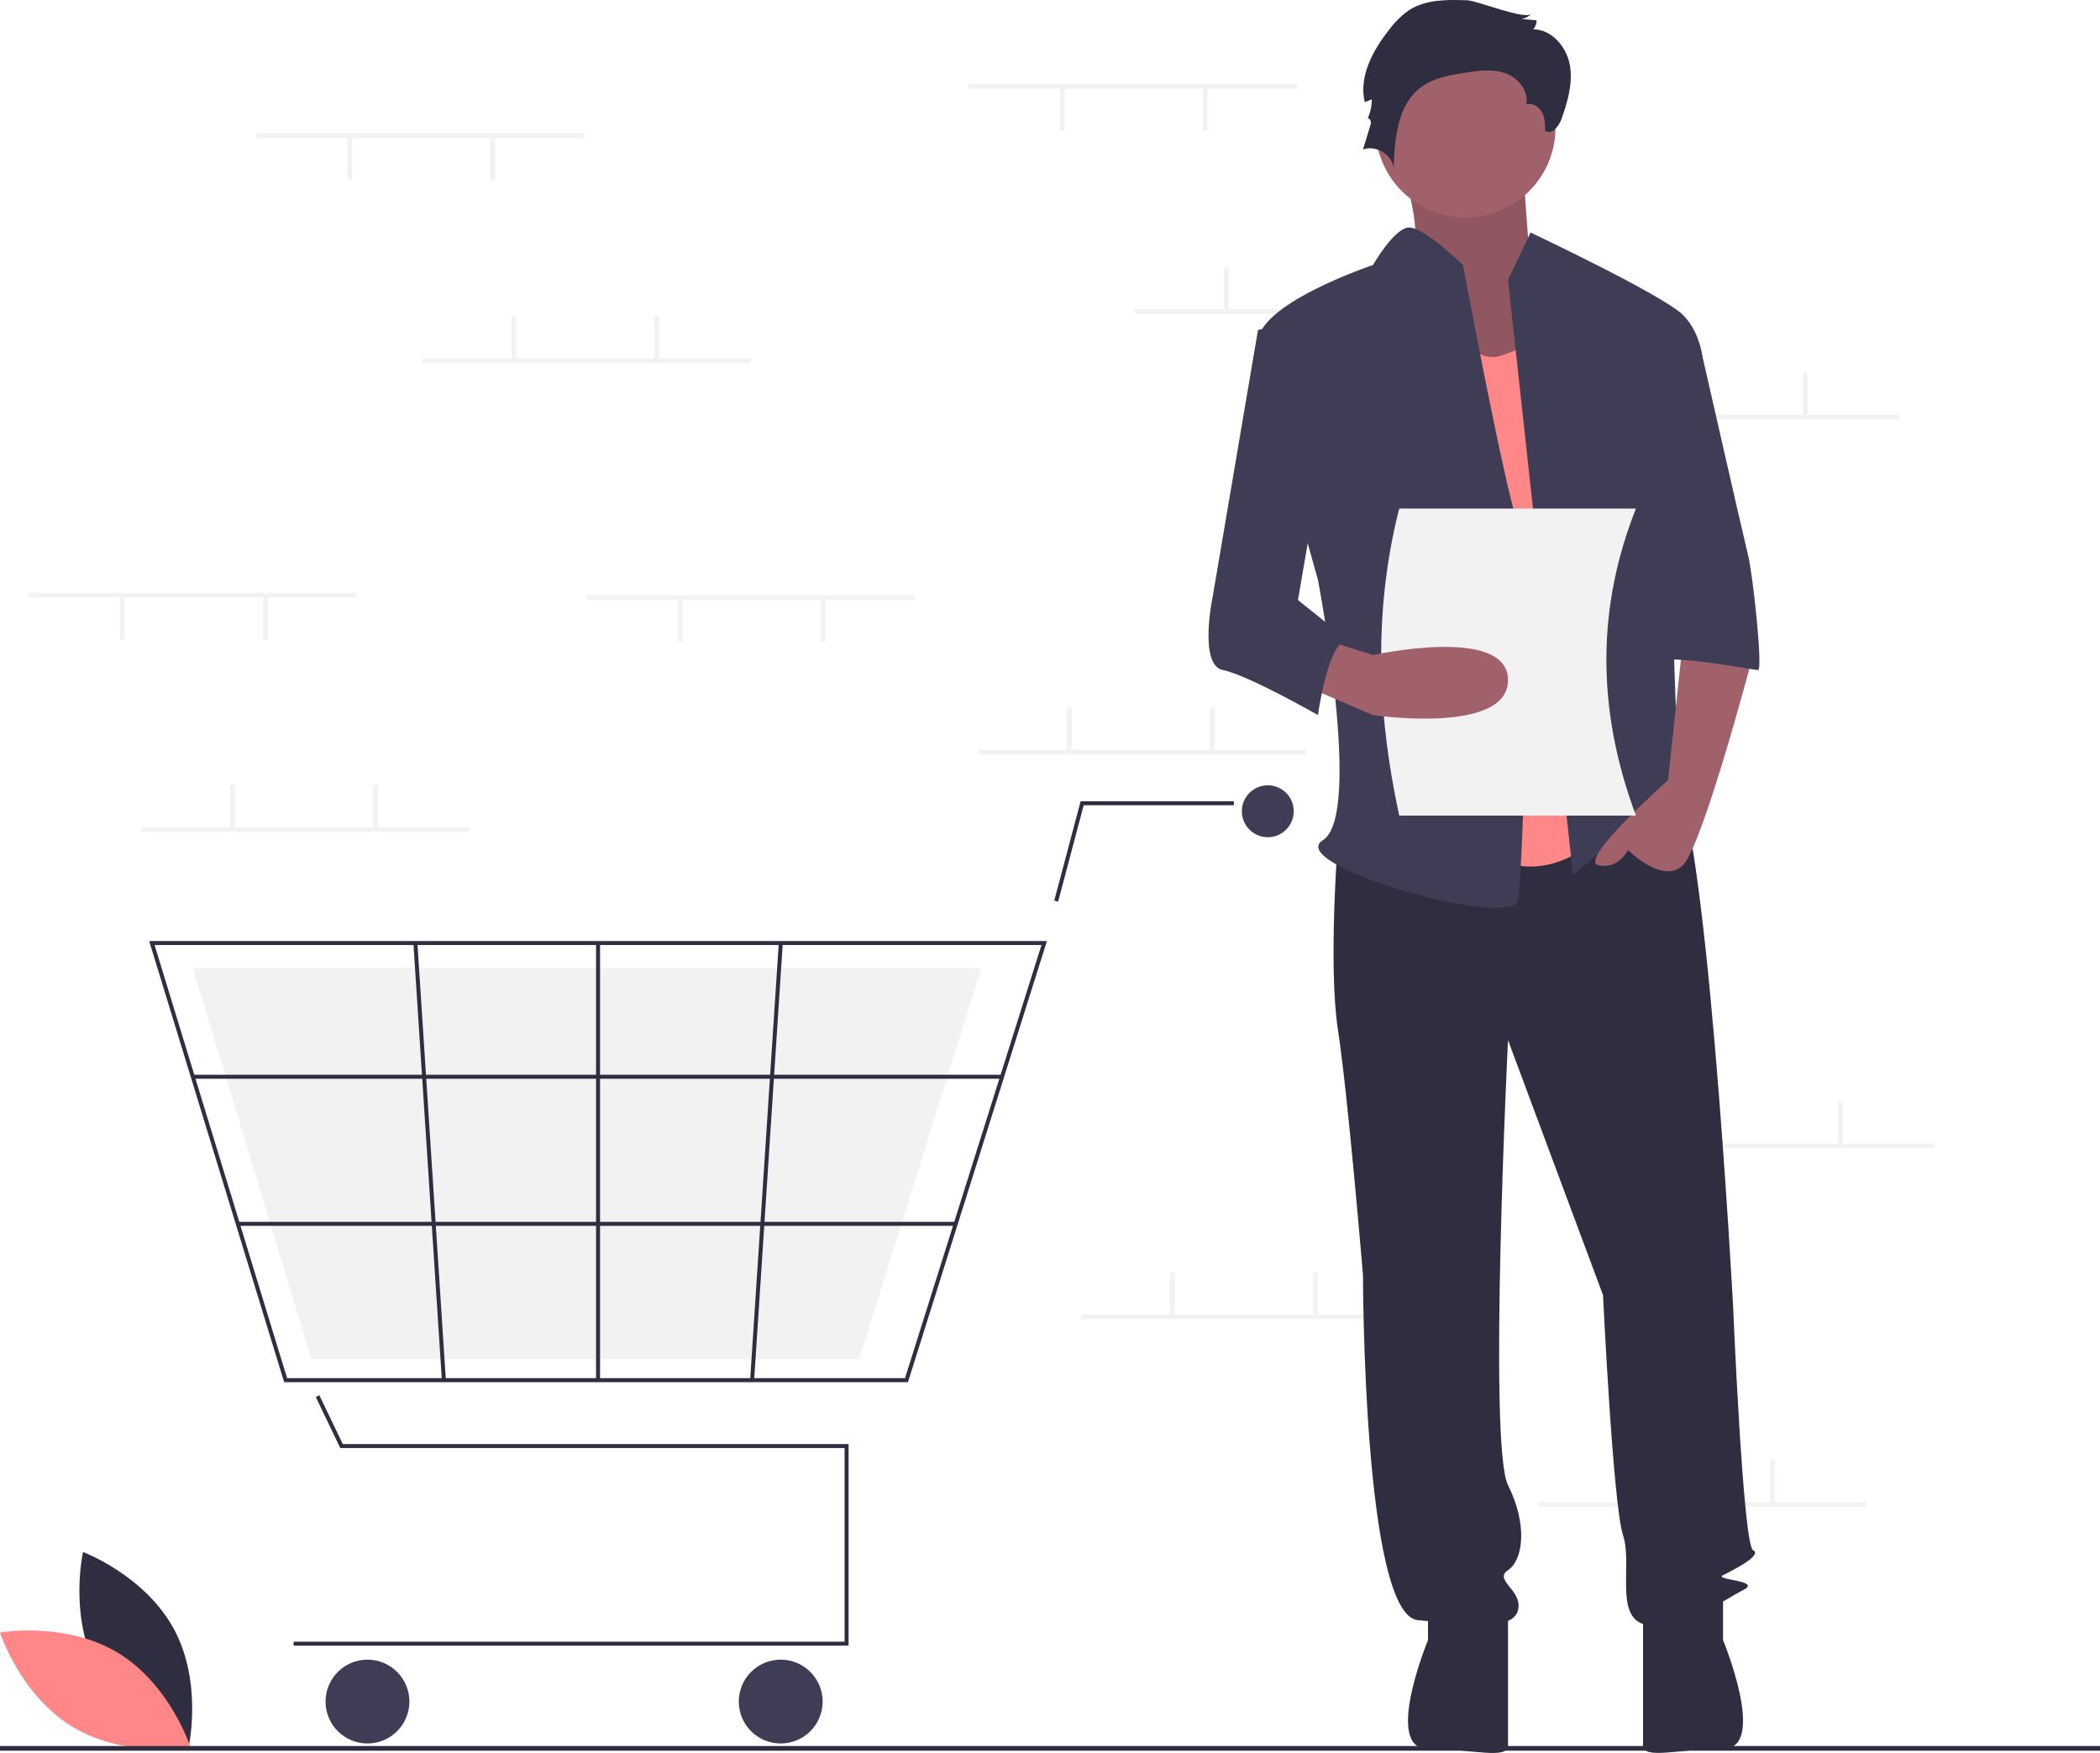
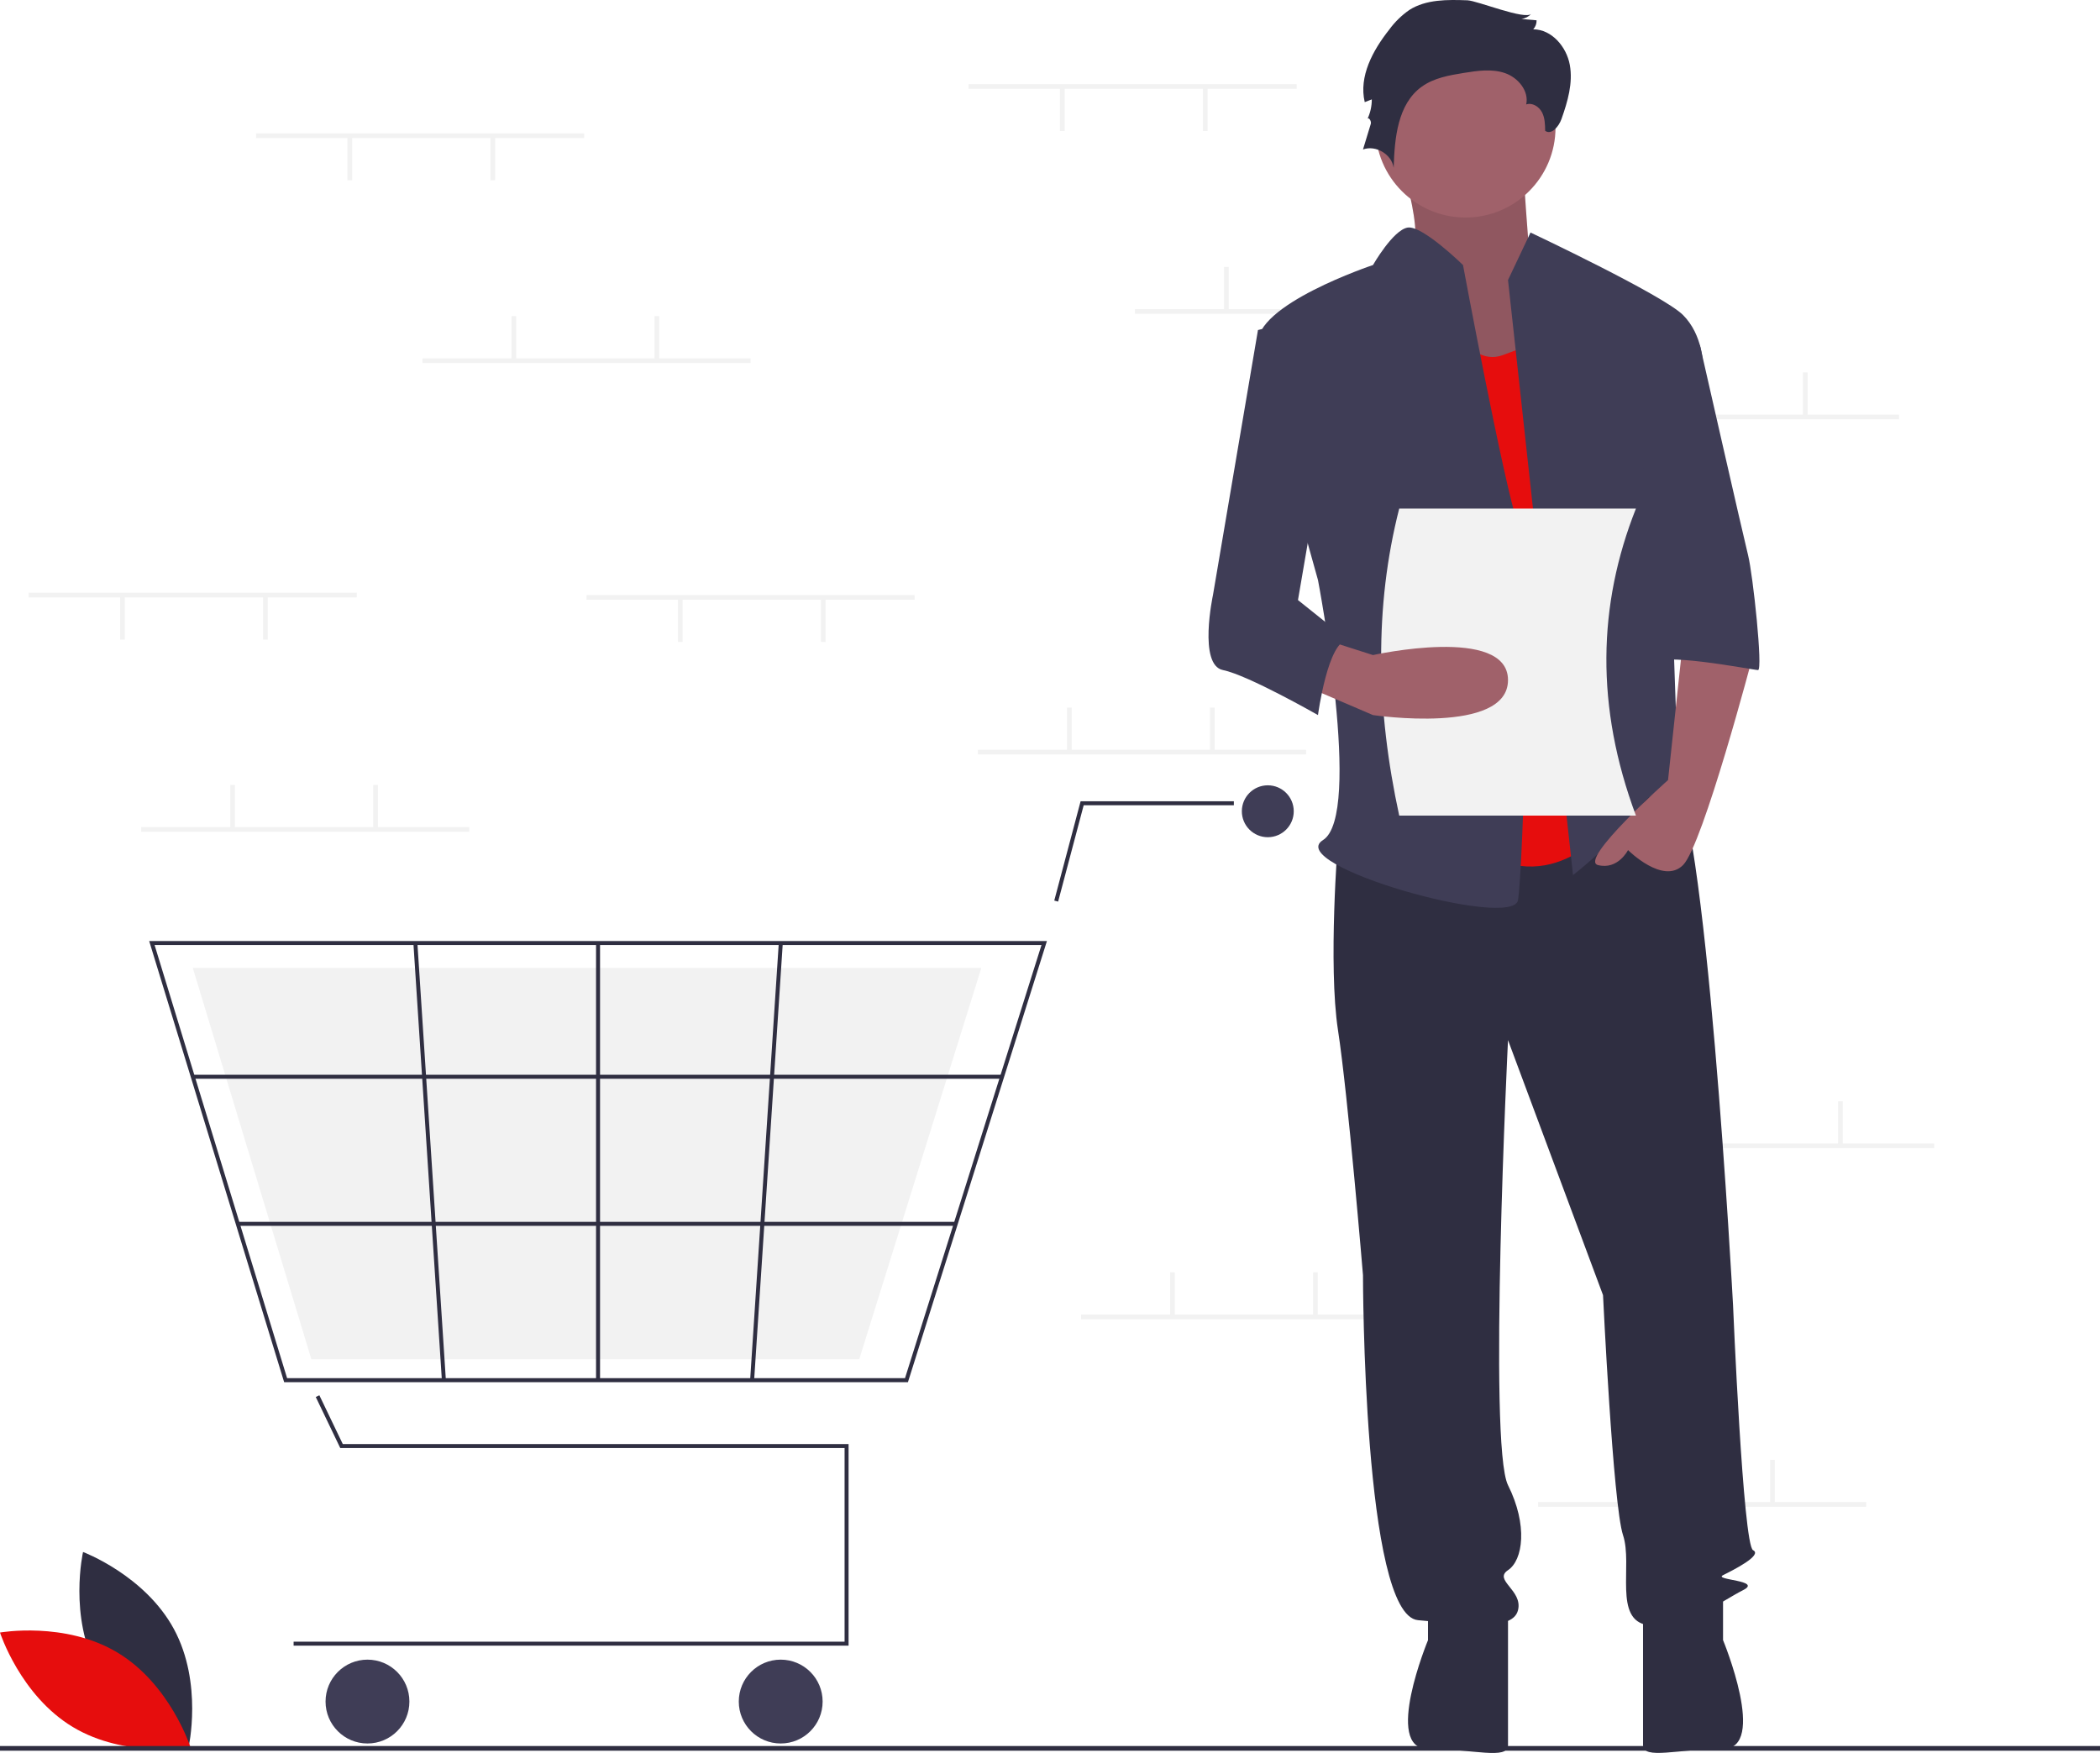
<svg xmlns="http://www.w3.org/2000/svg" data-name="Layer 1" width="896" height="747.971" viewBox="0 0 896 747.971">
  <path d="M193.634,788.752c12.428,23.049,38.806,32.944,38.806,32.944s6.227-27.475-6.201-50.524-38.806-32.944-38.806-32.944S181.206,765.703,193.634,788.752Z" transform="translate(-152 -76.01429)" fill="#2f2e41" />
-   <path d="M202.177,781.169c22.438,13.5,31.08,40.314,31.08,40.314s-27.738,4.927-50.177-8.573S152,772.596,152,772.596,179.738,767.67,202.177,781.169Z" transform="translate(-152 -76.01429)" fill="#ff8787" />
+   <path d="M202.177,781.169c22.438,13.5,31.08,40.314,31.08,40.314s-27.738,4.927-50.177-8.573S152,772.596,152,772.596,179.738,767.67,202.177,781.169Z" transform="translate(-152 -76.01429)" fill="#e60d0d" />
  <rect x="413.248" y="35.908" width="140" height="2" fill="#f2f2f2" />
  <rect x="513.249" y="37.408" width="2" height="18.5" fill="#f2f2f2" />
  <rect x="452.248" y="37.408" width="2" height="18.5" fill="#f2f2f2" />
  <rect x="484.248" y="131.908" width="140" height="2" fill="#f2f2f2" />
  <rect x="522.249" y="113.908" width="2" height="18.5" fill="#f2f2f2" />
  <rect x="583.249" y="113.908" width="2" height="18.5" fill="#f2f2f2" />
  <rect x="670.249" y="176.908" width="140" height="2" fill="#f2f2f2" />
  <rect x="708.249" y="158.908" width="2" height="18.5" fill="#f2f2f2" />
  <rect x="769.249" y="158.908" width="2" height="18.5" fill="#f2f2f2" />
  <rect x="656.249" y="640.908" width="140" height="2" fill="#f2f2f2" />
  <rect x="694.249" y="622.908" width="2" height="18.5" fill="#f2f2f2" />
  <rect x="755.249" y="622.908" width="2" height="18.5" fill="#f2f2f2" />
  <rect x="417.248" y="319.908" width="140" height="2" fill="#f2f2f2" />
  <rect x="455.248" y="301.908" width="2" height="18.5" fill="#f2f2f2" />
  <rect x="516.249" y="301.908" width="2" height="18.5" fill="#f2f2f2" />
  <rect x="461.248" y="560.908" width="140" height="2" fill="#f2f2f2" />
  <rect x="499.248" y="542.908" width="2" height="18.5" fill="#f2f2f2" />
  <rect x="560.249" y="542.908" width="2" height="18.5" fill="#f2f2f2" />
  <rect x="685.249" y="487.908" width="140" height="2" fill="#f2f2f2" />
  <rect x="723.249" y="469.908" width="2" height="18.5" fill="#f2f2f2" />
  <rect x="784.249" y="469.908" width="2" height="18.5" fill="#f2f2f2" />
  <polygon points="362.06 702.184 125.274 702.184 125.274 700.481 360.356 700.481 360.356 617.861 145.18 617.861 134.727 596.084 136.263 595.347 146.252 616.157 362.06 616.157 362.06 702.184" fill="#2f2e41" />
  <circle cx="156.789" cy="726.033" r="17.887" fill="#3f3d56" />
  <circle cx="333.101" cy="726.033" r="17.887" fill="#3f3d56" />
  <circle cx="540.927" cy="346.153" r="11.073" fill="#3f3d56" />
  <path d="M539.385,665.767H273.237L215.648,477.531H598.693l-.349,1.108Zm-264.889-1.704H538.136l58.234-184.83H217.951Z" transform="translate(-152 -76.01429)" fill="#2f2e41" />
  <polygon points="366.61 579.958 132.842 579.958 82.26 413.015 418.701 413.015 418.395 413.998 366.61 579.958" fill="#f2f2f2" />
  <polygon points="451.465 384.7 449.818 384.263 461.059 341.894 526.448 341.894 526.448 343.598 462.37 343.598 451.465 384.7" fill="#2f2e41" />
  <rect x="82.258" y="458.584" width="345.293" height="1.704" fill="#2f2e41" />
  <rect x="101.459" y="521.344" width="306.319" height="1.704" fill="#2f2e41" />
  <rect x="254.314" y="402.368" width="1.704" height="186.533" fill="#2f2e41" />
  <rect x="385.557" y="570.797" width="186.929" height="1.704" transform="translate(-274.7392 936.235) rotate(-86.24919)" fill="#2f2e41" />
  <rect x="334.457" y="478.185" width="1.704" height="186.929" transform="translate(-188.4687 -52.99638) rotate(-3.729)" fill="#2f2e41" />
  <rect y="745" width="896" height="2" fill="#2f2e41" />
  <path d="M747.411,137.89s14.618,41.606,5.622,48.007S783.394,244.573,783.394,244.573l47.229-12.802-25.863-43.74s-3.373-43.74-3.373-50.141S747.411,137.89,747.411,137.89Z" transform="translate(-152 -76.01429)" fill="#a0616a" />
  <path d="M747.411,137.89s14.618,41.606,5.622,48.007S783.394,244.573,783.394,244.573l47.229-12.802-25.863-43.74s-3.373-43.74-3.373-50.141S747.411,137.89,747.411,137.89Z" transform="translate(-152 -76.01429)" opacity="0.1" />
  <path d="M722.874,434.468s-4.267,53.341,0,81.079,10.668,104.549,10.668,104.549,0,145.089,23.47,147.222,40.539,4.267,42.673-4.267-10.668-12.802-4.267-17.069,8.535-19.203,0-36.272,0-189.895,0-189.895l40.539,108.816s4.267,89.614,8.535,102.415-4.267,36.272,10.668,38.406,32.005-10.668,40.539-14.936-12.802-4.267-8.535-6.401,17.069-8.535,12.802-10.668-8.535-104.549-8.535-104.549S879.697,414.199,864.762,405.664s-24.537,6.166-24.537,6.166Z" transform="translate(-152 -76.01429)" fill="#2f2e41" />
  <path d="M761.279,758.784v17.069s-19.203,46.399,0,46.399,34.138,4.808,34.138-1.593V763.051Z" transform="translate(-152 -76.01429)" fill="#2f2e41" />
  <path d="M887.165,758.754v17.069s19.203,46.399,0,46.399-34.138,4.808-34.138-1.593V763.021Z" transform="translate(-152 -76.01429)" fill="#2f2e41" />
  <circle cx="625.282" cy="54.408" r="38.406" fill="#a0616a" />
-   <path d="M765.547,201.9s10.668,32.005,27.738,25.604l17.069-6.401L840.225,425.934s-23.47,34.138-57.609,12.802S765.547,201.9,765.547,201.9Z" transform="translate(-152 -76.01429)" fill="#ff8787" />
+   <path d="M765.547,201.9s10.668,32.005,27.738,25.604l17.069-6.401L840.225,425.934s-23.47,34.138-57.609,12.802S765.547,201.9,765.547,201.9Z" transform="translate(-152 -76.01429)" fill="#e60d0d" />
  <path d="M795.418,195.499l9.601-20.27s56.542,26.671,65.076,35.205,8.535,21.337,8.535,21.337l-14.936,53.341s4.267,117.351,4.267,121.618,14.936,27.738,4.267,19.203-12.802-17.069-21.337-4.267-27.738,27.738-27.738,27.738Z" transform="translate(-152 -76.01429)" fill="#3f3d56" />
  <path d="M870.096,349.122l-6.401,59.742s-38.406,34.138-29.871,36.272,12.802-6.401,12.802-6.401,14.936,14.936,23.47,6.401S899.967,355.523,899.967,355.523Z" transform="translate(-152 -76.01429)" fill="#a0616a" />
  <path d="M778.1,76.144c-8.514-.304-17.625-.455-24.804,4.133a36.313,36.313,0,0,0-8.572,8.392c-6.992,8.838-13.033,19.959-10.436,30.925l3.016-1.176a19.751,19.751,0,0,1-1.905,8.463c.425-1.235,1.847.762,1.466,2.011L733.543,139.792c5.462-2.002,12.257,2.052,13.088,7.81.38-12.661,1.693-27.18,11.964-34.593,5.18-3.739,11.735-4.88,18.042-5.894,5.818-.935,11.918-1.827,17.491.089s10.319,7.615,9.055,13.371c2.57-.885,5.444.906,6.713,3.309s1.337,5.237,1.375,7.955c2.739,1.936,5.856-1.908,6.973-5.071,2.62-7.424,4.949-15.327,3.538-23.073s-7.723-15.148-15.596-15.174a5.467,5.467,0,0,0,1.422-3.849l-6.489-.548a7.172,7.172,0,0,0,4.286-2.26C802.798,84.731,782.313,76.295,778.1,76.144Z" transform="translate(-152 -76.01429)" fill="#2f2e41" />
  <path d="M776.215,189.098s-17.369-17.021-23.62-15.978S737.809,189.098,737.809,189.098s-51.208,17.069-49.074,34.138S714.339,323.518,714.339,323.518s19.203,100.282,2.134,110.95,81.079,38.406,83.213,25.604,6.401-140.821,0-160.024S776.215,189.098,776.215,189.098Z" transform="translate(-152 -76.01429)" fill="#3f3d56" />
  <path d="M850.893,223.236h26.383S895.7,304.315,897.833,312.85s6.401,49.074,4.267,49.074-44.807-8.535-44.807-2.134Z" transform="translate(-152 -76.01429)" fill="#3f3d56" />
  <path d="M850,424.014H749c-9.856-45.34-10.68-89.146,0-131H850C833.701,334.115,832.682,377.621,850,424.014Z" transform="translate(-152 -76.01429)" fill="#f2f2f2" />
  <path d="M707.938,368.325,737.809,381.127s57.609,8.535,57.609-14.936-57.609-10.668-57.609-10.668L718.605,349.383Z" transform="translate(-152 -76.01429)" fill="#a0616a" />
  <path d="M714.339,210.435l-25.604,6.401L669.532,329.919s-6.401,29.871,4.267,32.005S714.339,381.127,714.339,381.127s4.267-32.005,12.802-32.005L705.804,332.053,718.606,257.375Z" transform="translate(-152 -76.01429)" fill="#3f3d56" />
  <rect x="60.248" y="352.908" width="140" height="2" fill="#f2f2f2" />
  <rect x="98.249" y="334.908" width="2" height="18.5" fill="#f2f2f2" />
  <rect x="159.249" y="334.908" width="2" height="18.5" fill="#f2f2f2" />
  <rect x="109.249" y="56.908" width="140" height="2" fill="#f2f2f2" />
  <rect x="209.249" y="58.408" width="2" height="18.5" fill="#f2f2f2" />
  <rect x="148.249" y="58.408" width="2" height="18.5" fill="#f2f2f2" />
  <rect x="250.249" y="253.908" width="140" height="2" fill="#f2f2f2" />
  <rect x="350.248" y="255.408" width="2" height="18.5" fill="#f2f2f2" />
  <rect x="289.248" y="255.408" width="2" height="18.5" fill="#f2f2f2" />
  <rect x="12.248" y="252.908" width="140" height="2" fill="#f2f2f2" />
  <rect x="112.249" y="254.408" width="2" height="18.5" fill="#f2f2f2" />
  <rect x="51.248" y="254.408" width="2" height="18.5" fill="#f2f2f2" />
  <rect x="180.249" y="152.908" width="140" height="2" fill="#f2f2f2" />
  <rect x="218.249" y="134.908" width="2" height="18.5" fill="#f2f2f2" />
  <rect x="279.248" y="134.908" width="2" height="18.5" fill="#f2f2f2" />
</svg>
